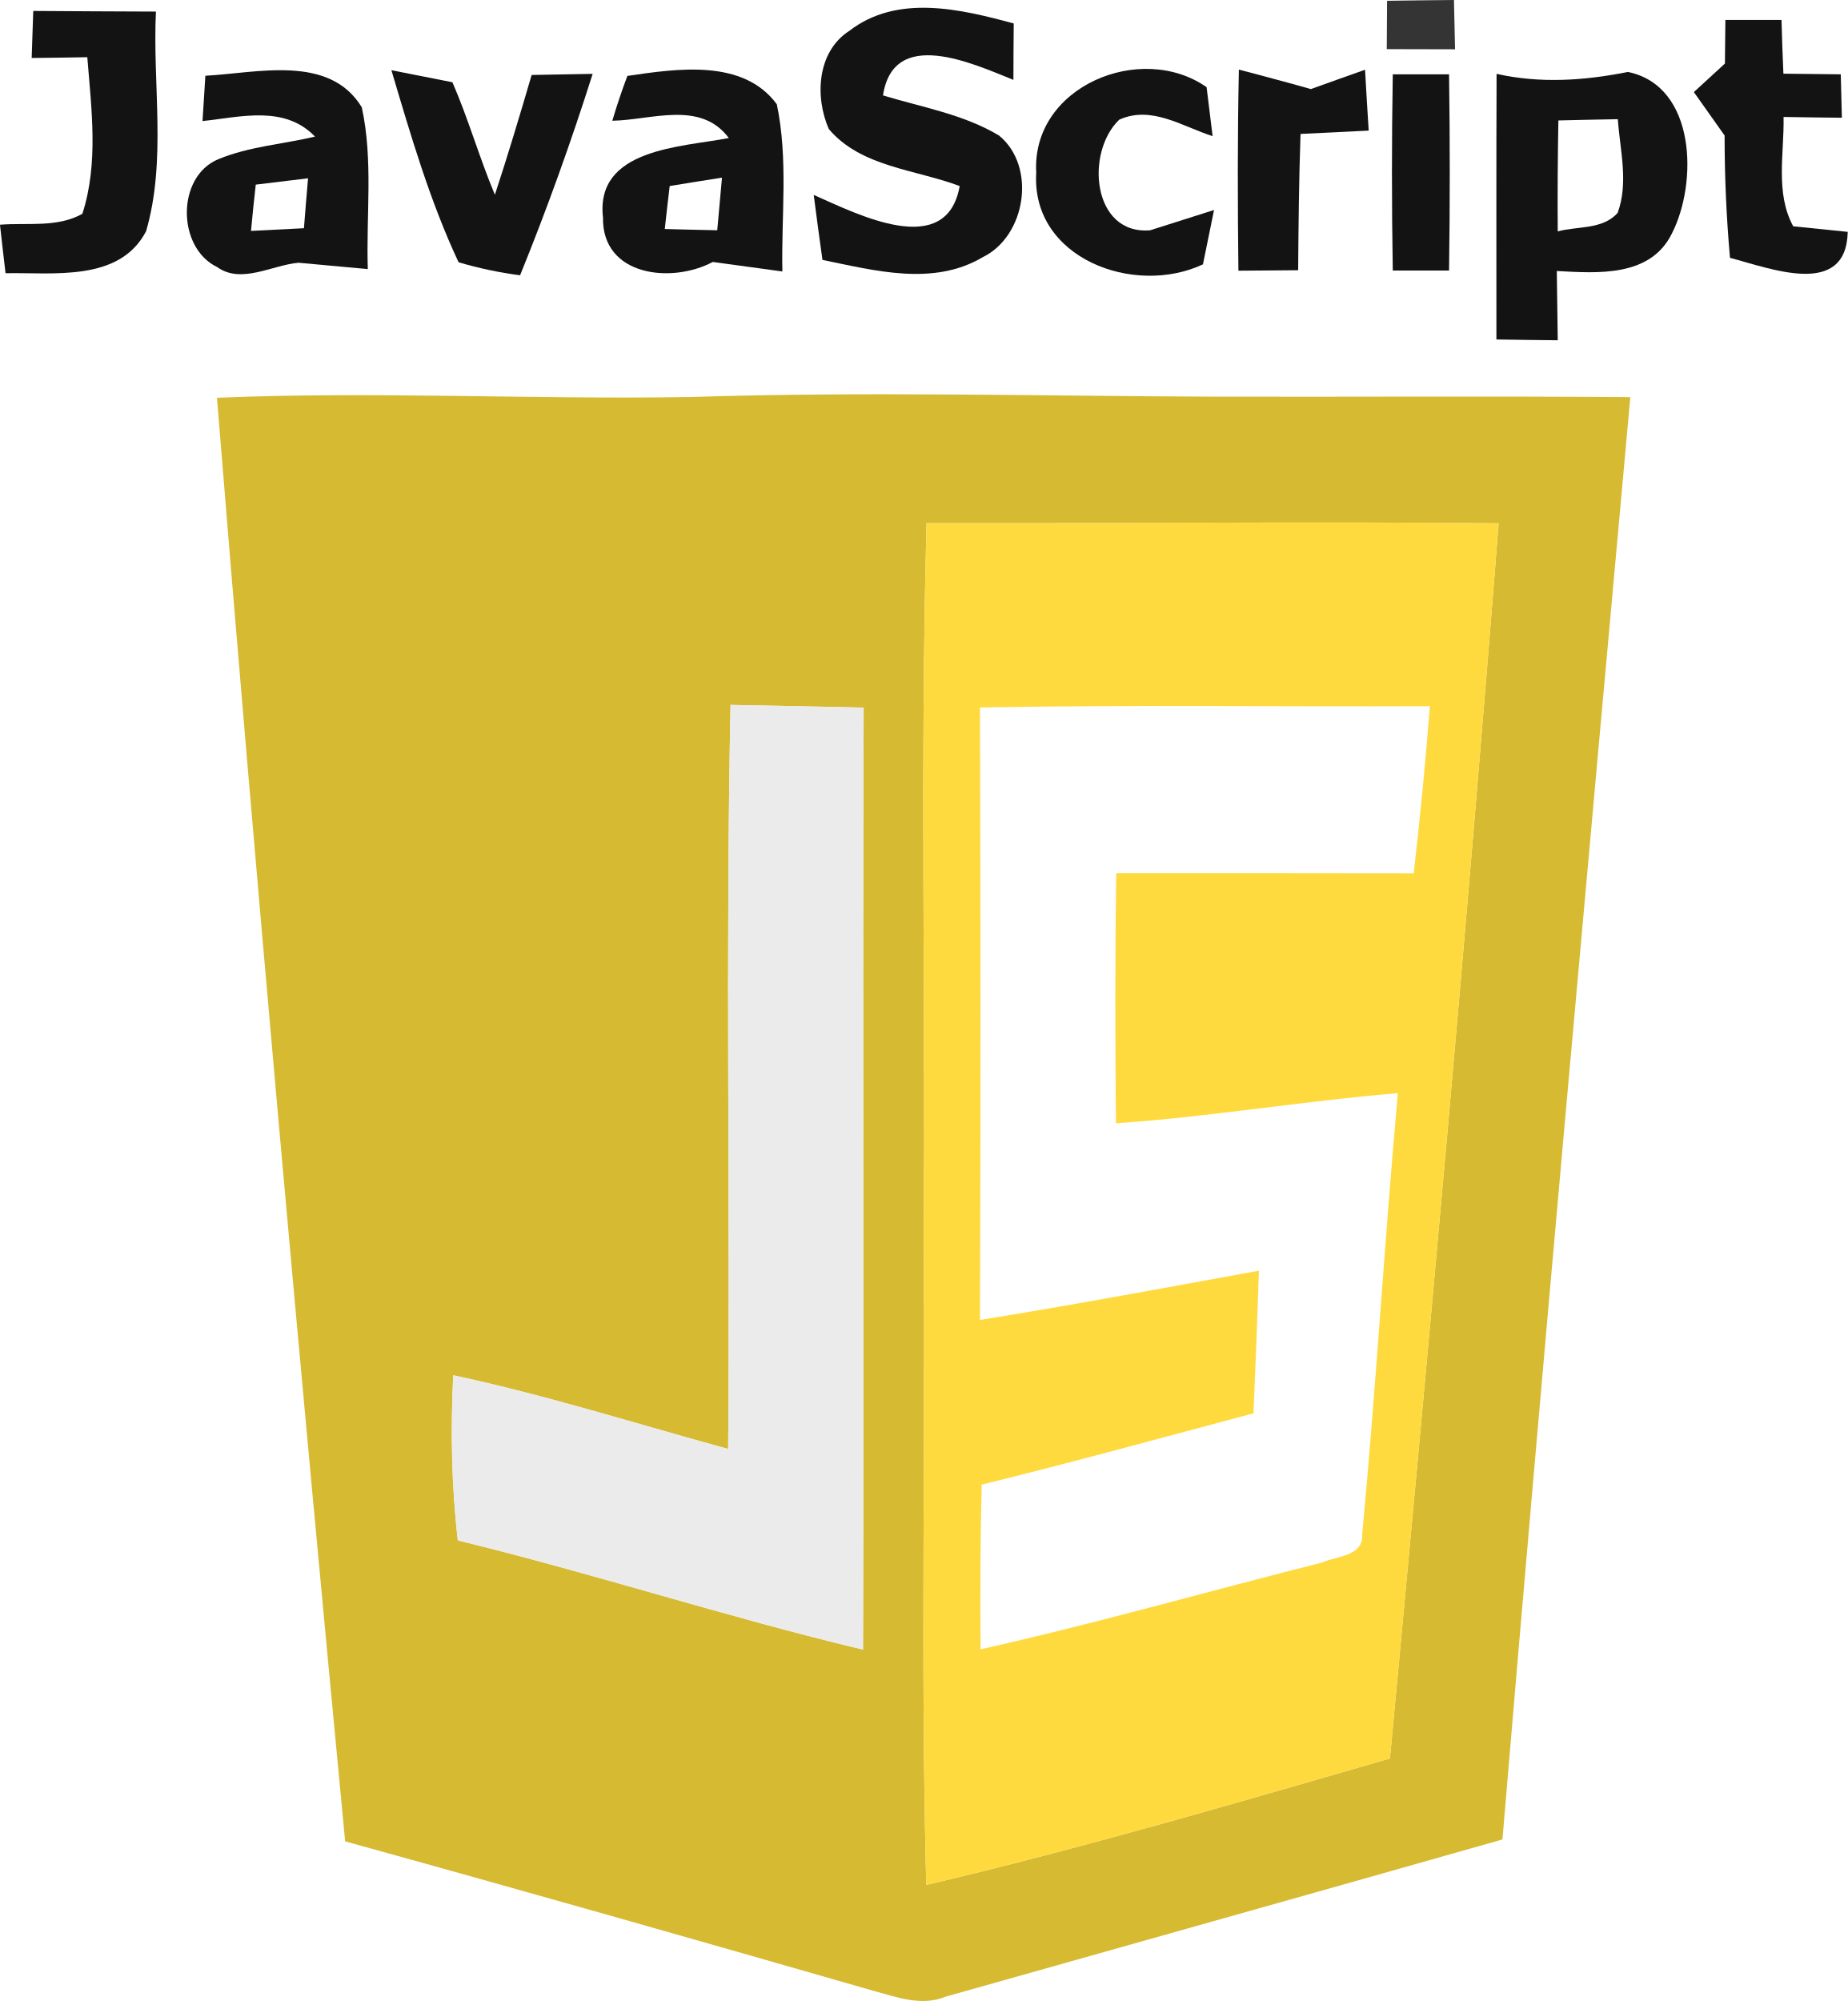
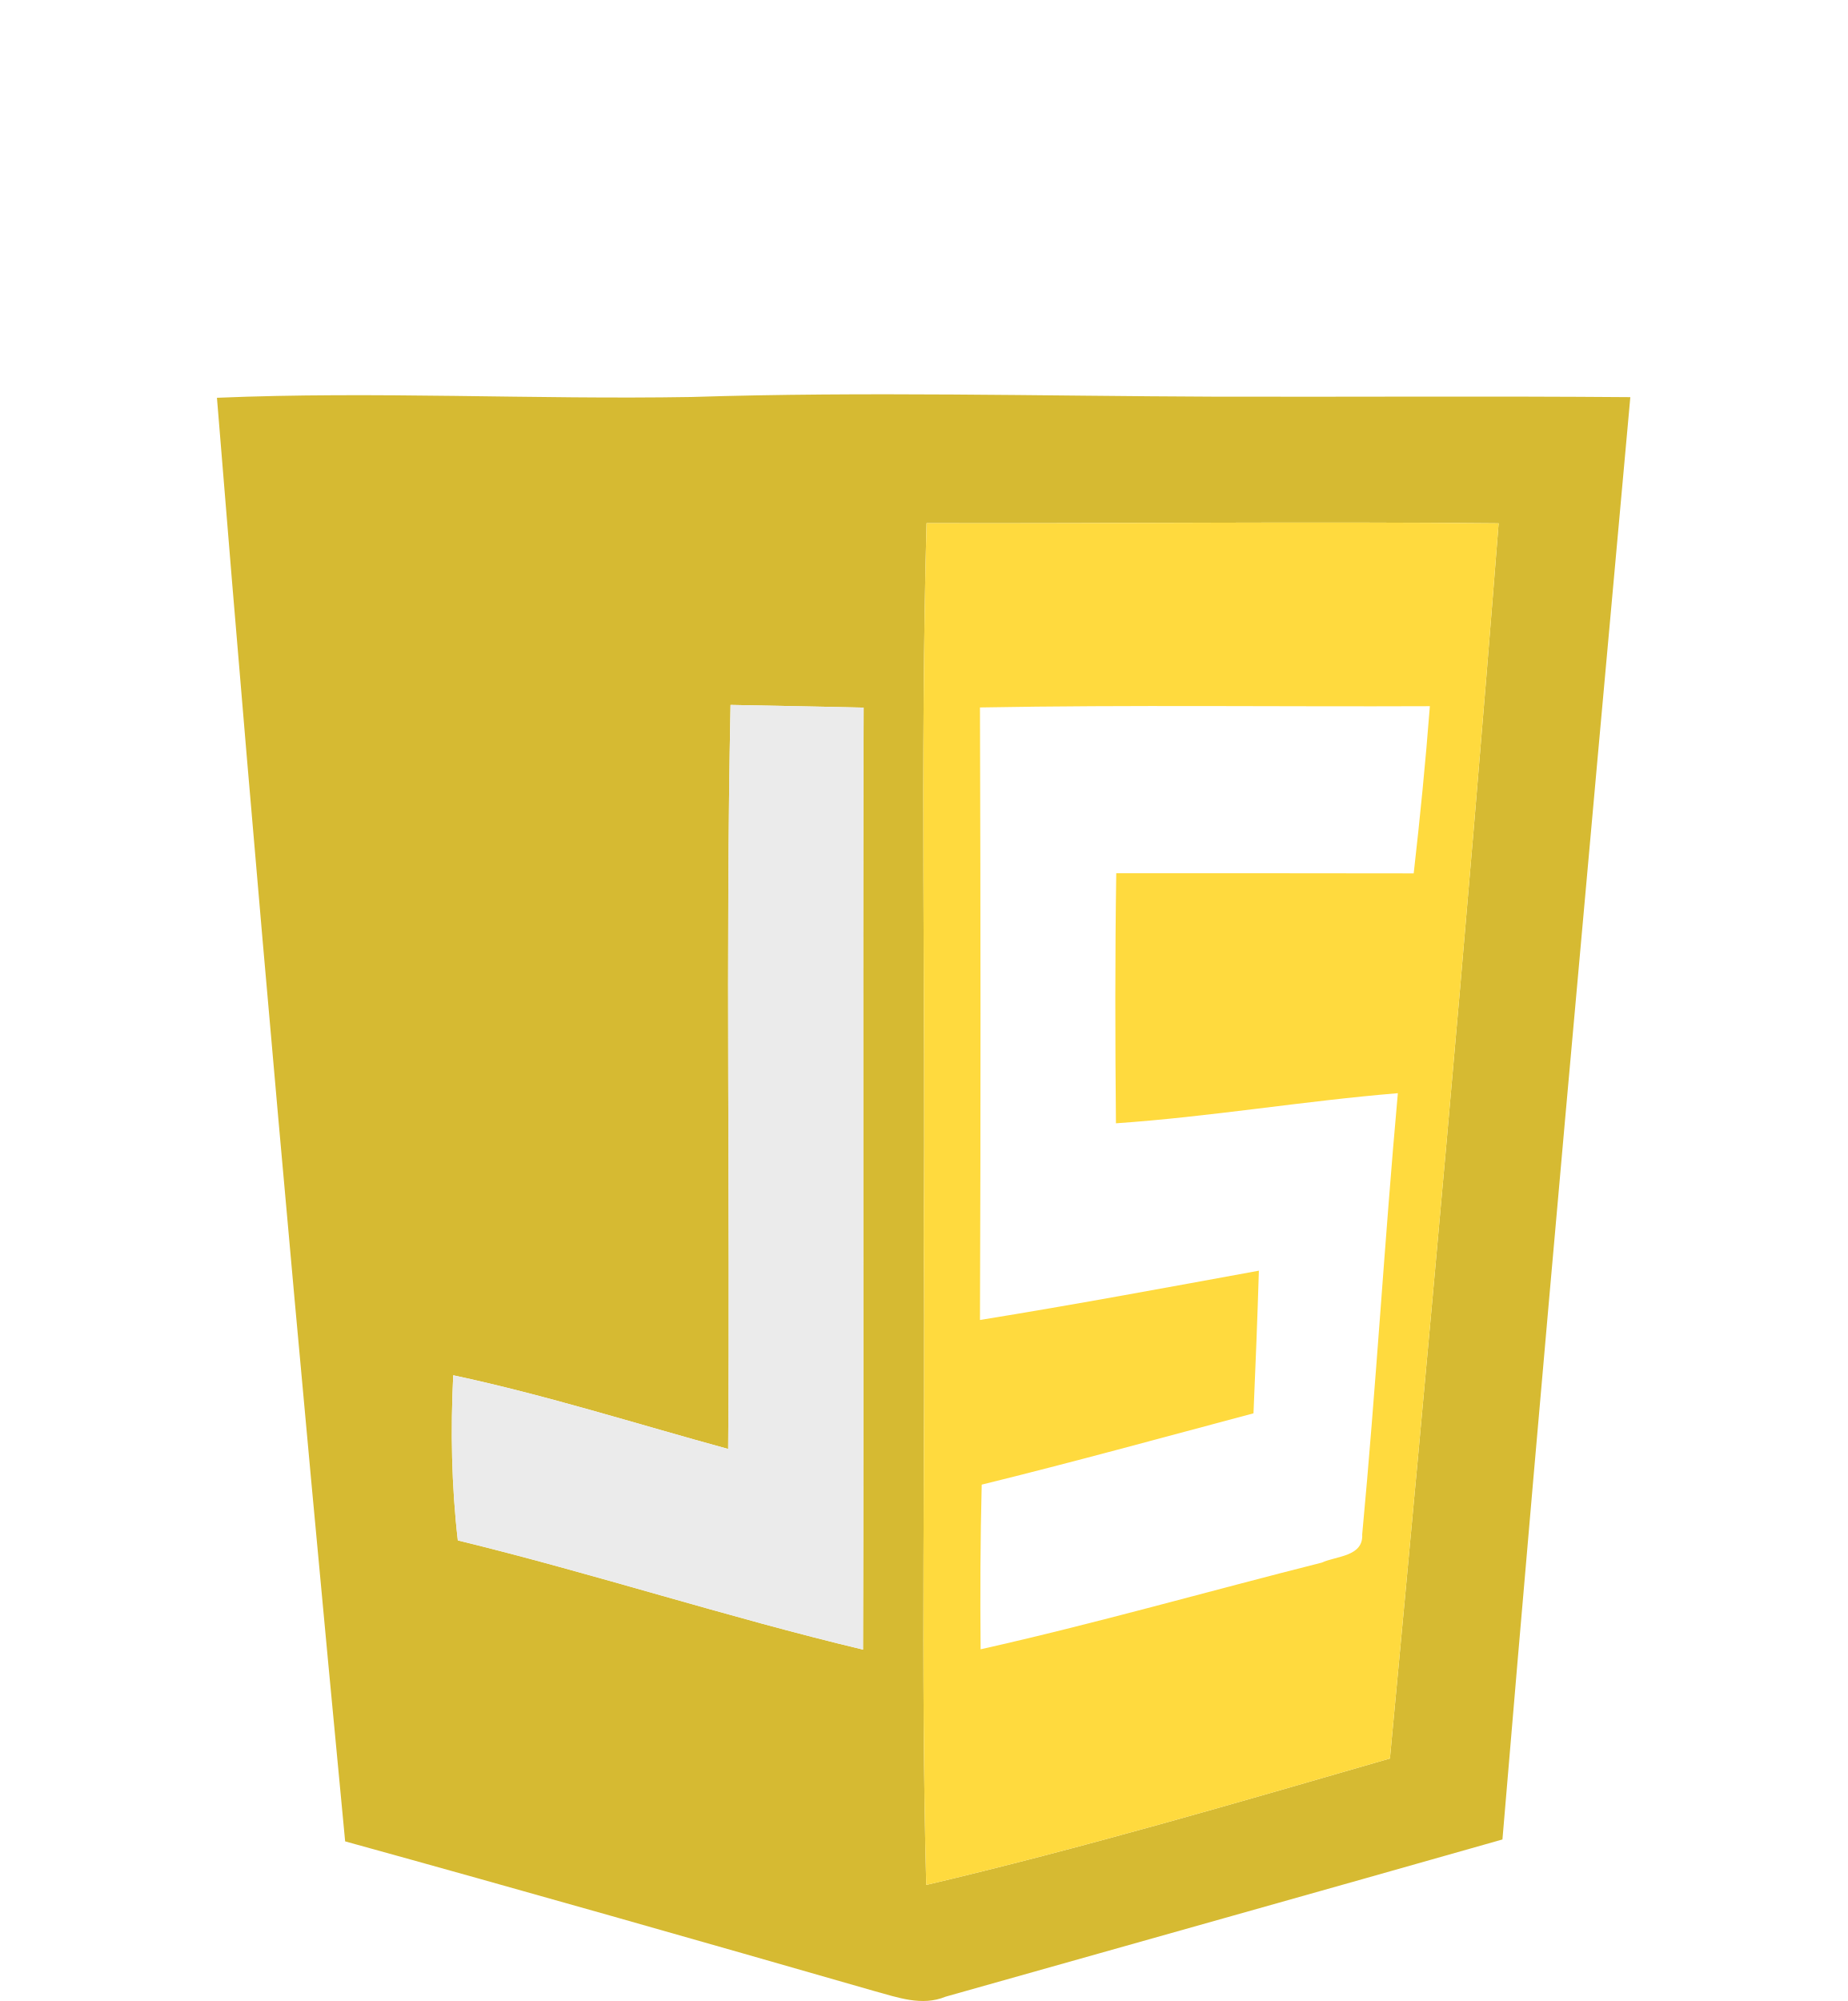
<svg xmlns="http://www.w3.org/2000/svg" width="145.75" height="157.828" id="svg2" version="1.1">
  <defs id="defs4" />
  <g id="layer1" transform="translate(-326.5929,-168.3335)">
    <g id="g8487" transform="translate(-202.5755,-38.46371)">
      <g transform="matrix(1.25,0,0,1.25,-2.50652,174.1722)" id="g3652">
-         <path style="opacity:0.85;fill:#101010" d="m 512.87,26.15 c 1.4,-0.02 2.81,-0.04 4.22,-0.05 0.02,0.78 0.05,2.33 0.07,3.11 -1.44,0 -2.88,-0.01 -4.31,-0.01 0,-0.76 0.02,-2.28 0.02,-3.05 z" id="path3654" />
+         
      </g>
-       <path id="path3664" d="m 531.793,207.66 c 3.212,0.025 6.438,0.037 9.675,0.05 -0.275,5.75 0.85,11.725 -0.775,17.325 -2.1,4.025 -7.325,3.237 -11.088,3.312 -0.15,-1.275 -0.3,-2.55 -0.438,-3.825 2.163,-0.175 4.513,0.25 6.5,-0.863 1.288,-3.987 0.713,-8.25 0.388,-12.35 -1.1,0.025 -3.288,0.05 -4.388,0.062 0.037,-0.925 0.087,-2.788 0.125,-3.712 z" style="fill:#131313" />
-       <path id="path3666" d="m 596.156,209.235 c 3.788,-2.925 8.762,-1.725 12.975,-0.588 -0.013,1.113 -0.025,3.337 -0.025,4.45 -3.263,-1.312 -9.463,-4.175 -10.287,1.225 3.087,0.938 6.35,1.488 9.15,3.163 2.975,2.425 2.138,7.938 -1.288,9.6 -3.9,2.312 -8.525,1.05 -12.637,0.212 -0.237,-1.712 -0.475,-3.413 -0.688,-5.125 3.462,1.525 10.475,5.138 11.512,-0.7 -3.475,-1.312 -7.8,-1.5 -10.325,-4.5 -1.113,-2.55 -0.925,-6.1 1.613,-7.737 z" style="fill:#131313" />
-       <path id="path3668" d="m 665.268,208.372 c 1.462,0 2.938,0 4.425,0 0.037,1.413 0.087,2.825 0.15,4.237 1.125,0.013 3.388,0.037 4.525,0.05 0.025,0.863 0.062,2.575 0.087,3.425 -1.15,-0.013 -3.45,-0.037 -4.6,-0.062 0.062,2.862 -0.675,5.987 0.762,8.625 1.075,0.113 3.225,0.325 4.3,0.438 -0.113,5.263 -6.112,2.875 -9.287,2.05 -0.287,-3.212 -0.425,-6.425 -0.425,-9.65 -0.812,-1.137 -1.625,-2.288 -2.425,-3.425 0.613,-0.562 1.837,-1.688 2.45,-2.25 0.013,-0.863 0.025,-2.587 0.037,-3.438 z" style="fill:#131313" />
-       <path id="path3670" d="m 545.368,212.772 c 4.075,-0.212 9.775,-1.725 12.338,2.487 0.912,4.175 0.338,8.512 0.475,12.762 -1.825,-0.163 -3.65,-0.338 -5.463,-0.5 -2.075,0.175 -4.513,1.712 -6.425,0.338 -3.175,-1.525 -3.225,-7.15 0.113,-8.512 2.425,-1 5.075,-1.175 7.612,-1.775 -2.413,-2.5 -5.838,-1.55 -8.875,-1.225 0.062,-0.9 0.175,-2.688 0.225,-3.575 m 3.975,8.588 c -0.138,1.212 -0.263,2.425 -0.375,3.65 1.387,-0.075 2.775,-0.138 4.175,-0.212 0.1,-1.312 0.212,-2.625 0.325,-3.938 -1.387,0.163 -2.763,0.338 -4.125,0.5 z" style="fill:#131313" />
-       <path id="path3672" d="m 560.043,212.335 c 1.2,0.237 3.612,0.713 4.812,0.95 1.262,2.9 2.125,5.95 3.35,8.875 1.025,-3.125 1.975,-6.287 2.9,-9.45 1.2,-0.025 3.612,-0.062 4.812,-0.087 -1.7,5.362 -3.6,10.662 -5.725,15.887 -1.65,-0.212 -3.275,-0.562 -4.85,-1.025 -2.275,-4.85 -3.775,-10.025 -5.3,-15.15 z" style="fill:#131313" />
-       <path id="path3674" d="m 577.468,216.322 c 0.35,-1.188 0.75,-2.375 1.188,-3.538 3.875,-0.562 9.125,-1.387 11.787,2.237 0.912,4.325 0.35,8.8 0.438,13.188 -1.837,-0.25 -3.663,-0.5 -5.487,-0.75 -3.275,1.738 -8.738,1.113 -8.662,-3.5 -0.625,-5.475 6.213,-5.55 9.925,-6.275 -2.237,-3 -6.112,-1.413 -9.188,-1.363 m 4.525,5.15 c -0.138,1.125 -0.263,2.263 -0.388,3.388 1.375,0.037 2.75,0.075 4.138,0.1 0.125,-1.387 0.25,-2.763 0.375,-4.15 -1.375,0.212 -2.75,0.438 -4.125,0.662 z" style="fill:#131313" />
-       <path id="path3676" d="m 610.906,220.41 c -0.388,-6.8 8.262,-10.363 13.438,-6.737 0.125,0.963 0.362,2.9 0.475,3.862 -2.375,-0.75 -4.812,-2.45 -7.362,-1.3 -2.7,2.575 -2.138,9.113 2.438,8.725 1.262,-0.4 3.775,-1.2 5.037,-1.6 -0.225,1.075 -0.662,3.225 -0.875,4.287 -5.412,2.55 -13.575,-0.463 -13.15,-7.237 z" style="fill:#131313" />
-       <path id="path3678" d="m 626.893,212.285 c 1.875,0.5 3.788,1 5.675,1.538 1.413,-0.512 2.837,-1.012 4.275,-1.525 0.062,1.2 0.212,3.6 0.287,4.8 -1.8,0.087 -3.6,0.175 -5.375,0.263 -0.125,3.587 -0.163,7.162 -0.188,10.75 -1.175,0.013 -3.538,0.025 -4.713,0.037 -0.062,-5.287 -0.075,-10.575 0.037,-15.863 z" style="fill:#131313" />
-       <path id="path3680" d="m 647.218,212.622 c 3.45,0.775 6.925,0.537 10.363,-0.15 5.388,1.113 5.513,8.75 3.462,12.75 -1.7,3.45 -5.862,3.125 -9.075,2.95 0.025,1.825 0.05,3.638 0.075,5.463 -1.2,-0.013 -3.625,-0.037 -4.838,-0.062 0,-6.975 -0.013,-13.963 0.013,-20.95 m 4.875,3.675 c -0.05,2.913 -0.075,5.838 -0.05,8.75 1.55,-0.425 3.55,-0.125 4.725,-1.462 0.875,-2.375 0.188,-4.938 0.013,-7.388 -1.562,0.025 -3.125,0.062 -4.688,0.1 z" style="fill:#131313" />
      <g transform="matrix(1.25,0,0,1.25,-2.50652,174.1722)" id="g3688">
-         <path style="fill:#131313" d="m 513.23,30.79 c 0.89,0 2.67,0 3.55,0 0.06,4.13 0.06,8.25 0,12.38 -0.89,0 -2.66,0 -3.55,0 -0.07,-4.12 -0.07,-8.25 0,-12.38 z" id="path3690" />
+         
      </g>
      <g transform="matrix(1.25,0,0,1.25,-2.50652,174.1722)" id="g3768">
        <path style="fill:#d6ba32" d="m 439.03,51.2 c 9.97,-0.42 19.96,0.12 29.94,-0.05 11.01,-0.35 22.01,-0.06 33.03,-0.02 8.74,0.02 17.48,-0.04 26.22,0.03 -2.75,30.33 -5.52,60.66 -8.07,91.01 -11.71,3.33 -23.43,6.61 -35.14,9.92 -1.5,0.62 -3.04,0.04 -4.48,-0.35 -11.13,-3.2 -22.26,-6.37 -33.41,-9.45 -2.9,-30.34 -5.63,-60.71 -8.09,-91.09 m 44.78,7.91 c -0.41,14.96 -0.06,29.92 -0.18,44.88 0.11,13.68 -0.2,27.37 0.16,41.05 9.84,-2.32 19.55,-5.17 29.26,-7.98 2.44,-25.97 4.82,-51.94 6.86,-77.94 -12.03,-0.12 -24.07,0.02 -36.1,-0.01 m -12.52,58.42 c -5.78,-1.58 -11.49,-3.4 -17.35,-4.65 -0.17,3.48 -0.11,6.96 0.29,10.42 8.58,2.09 16.98,4.84 25.57,6.89 0.06,-19.81 -0.03,-39.63 0.04,-59.44 -2.8,-0.07 -5.6,-0.11 -8.4,-0.17 -0.32,15.64 -0.02,31.3 -0.15,46.95 z" id="path3770" />
      </g>
      <g transform="matrix(1.25,0,0,1.25,-2.50652,174.1722)" id="g3796">
        <path style="fill:#ffda3e" d="m 483.81,59.11 c 12.03,0.03 24.07,-0.11 36.1,0.01 -2.04,26 -4.42,51.97 -6.86,77.94 -9.71,2.81 -19.42,5.66 -29.26,7.98 -0.36,-13.68 -0.05,-27.37 -0.16,-41.05 0.12,-14.96 -0.23,-29.92 0.18,-44.88 m 3.37,11.63 c 0.04,12.88 0.05,25.77 0,38.65 5.88,-0.95 11.74,-2.04 17.6,-3.11 -0.09,3 -0.21,6 -0.34,9 -5.71,1.52 -11.41,3.09 -17.15,4.5 -0.09,3.46 -0.1,6.92 -0.07,10.39 7.23,-1.62 14.35,-3.66 21.53,-5.47 0.9,-0.42 2.63,-0.37 2.55,-1.78 0.87,-9.26 1.41,-18.56 2.25,-27.84 -5.95,0.49 -11.84,1.49 -17.79,1.9 -0.05,-5.26 -0.06,-10.52 0.02,-15.78 6.26,0 12.51,0 18.77,0.01 0.4,-3.51 0.75,-7.03 1.02,-10.55 -9.46,0.04 -18.93,-0.09 -28.39,0.08 z" id="path3798" />
      </g>
      <path id="path3806" d="m 586.606,321.085 c 0.163,-19.562 -0.212,-39.138 0.188,-58.688 3.5,0.075 7,0.125 10.5,0.212 -0.087,24.762 0.025,49.538 -0.05,74.3 -10.738,-2.562 -21.238,-6 -31.962,-8.613 -0.5,-4.325 -0.575,-8.675 -0.362,-13.025 7.325,1.562 14.463,3.837 21.688,5.812 z" style="fill:#ebebeb" />
    </g>
  </g>
</svg>
